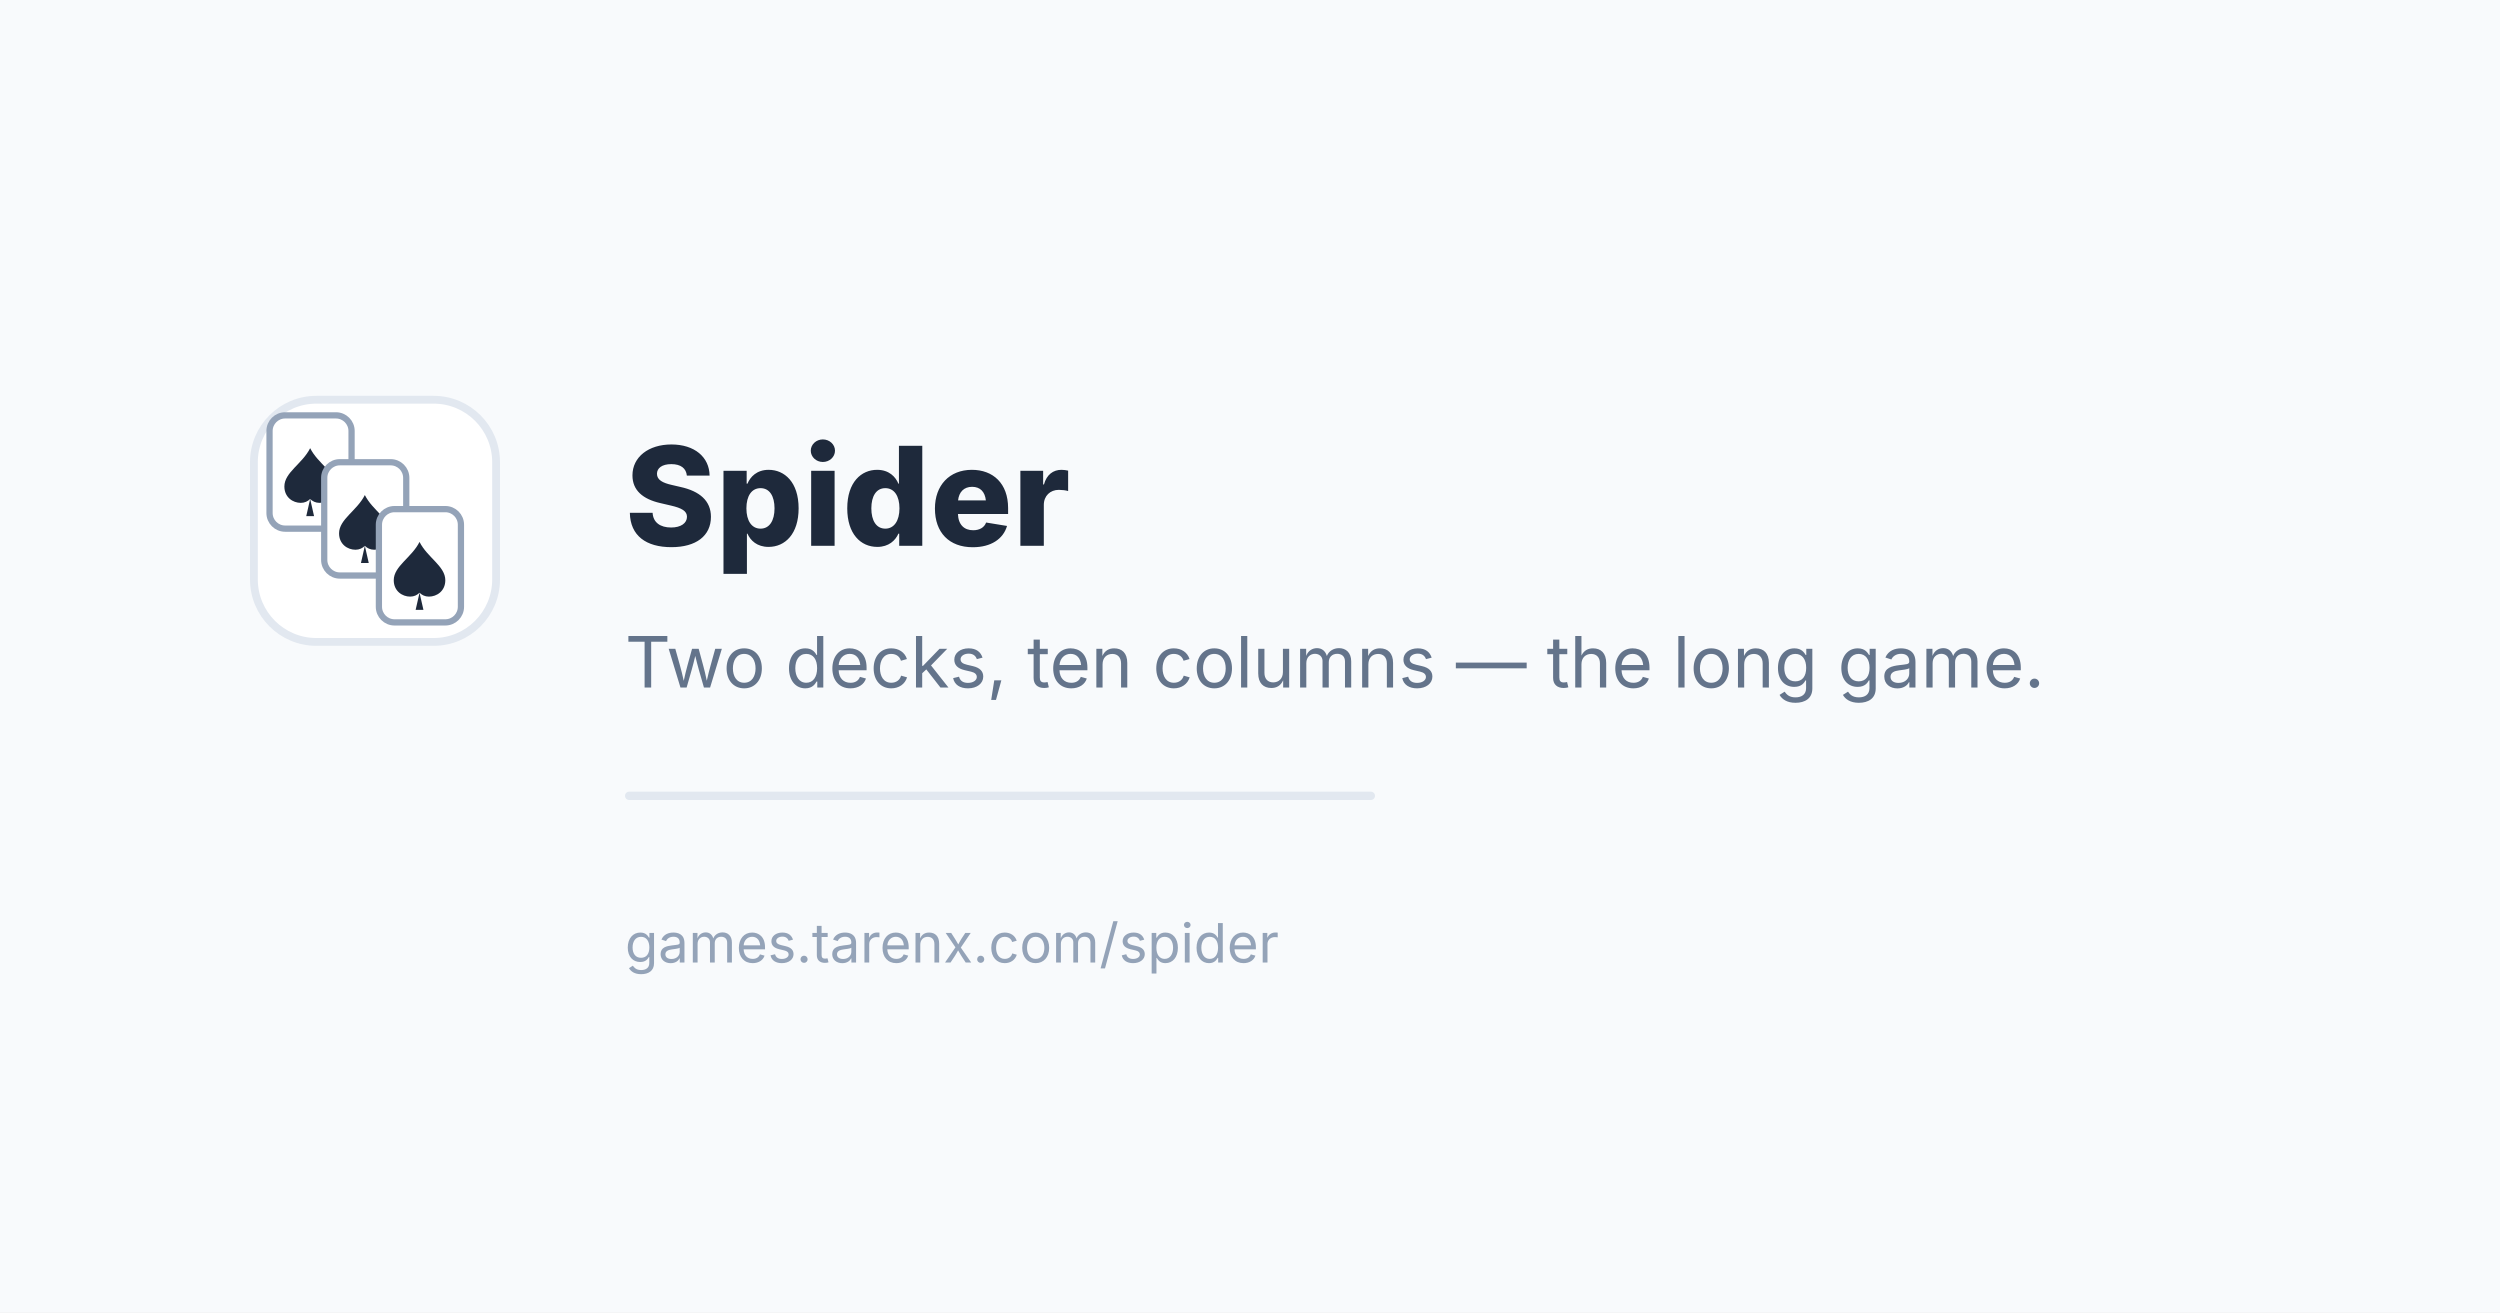
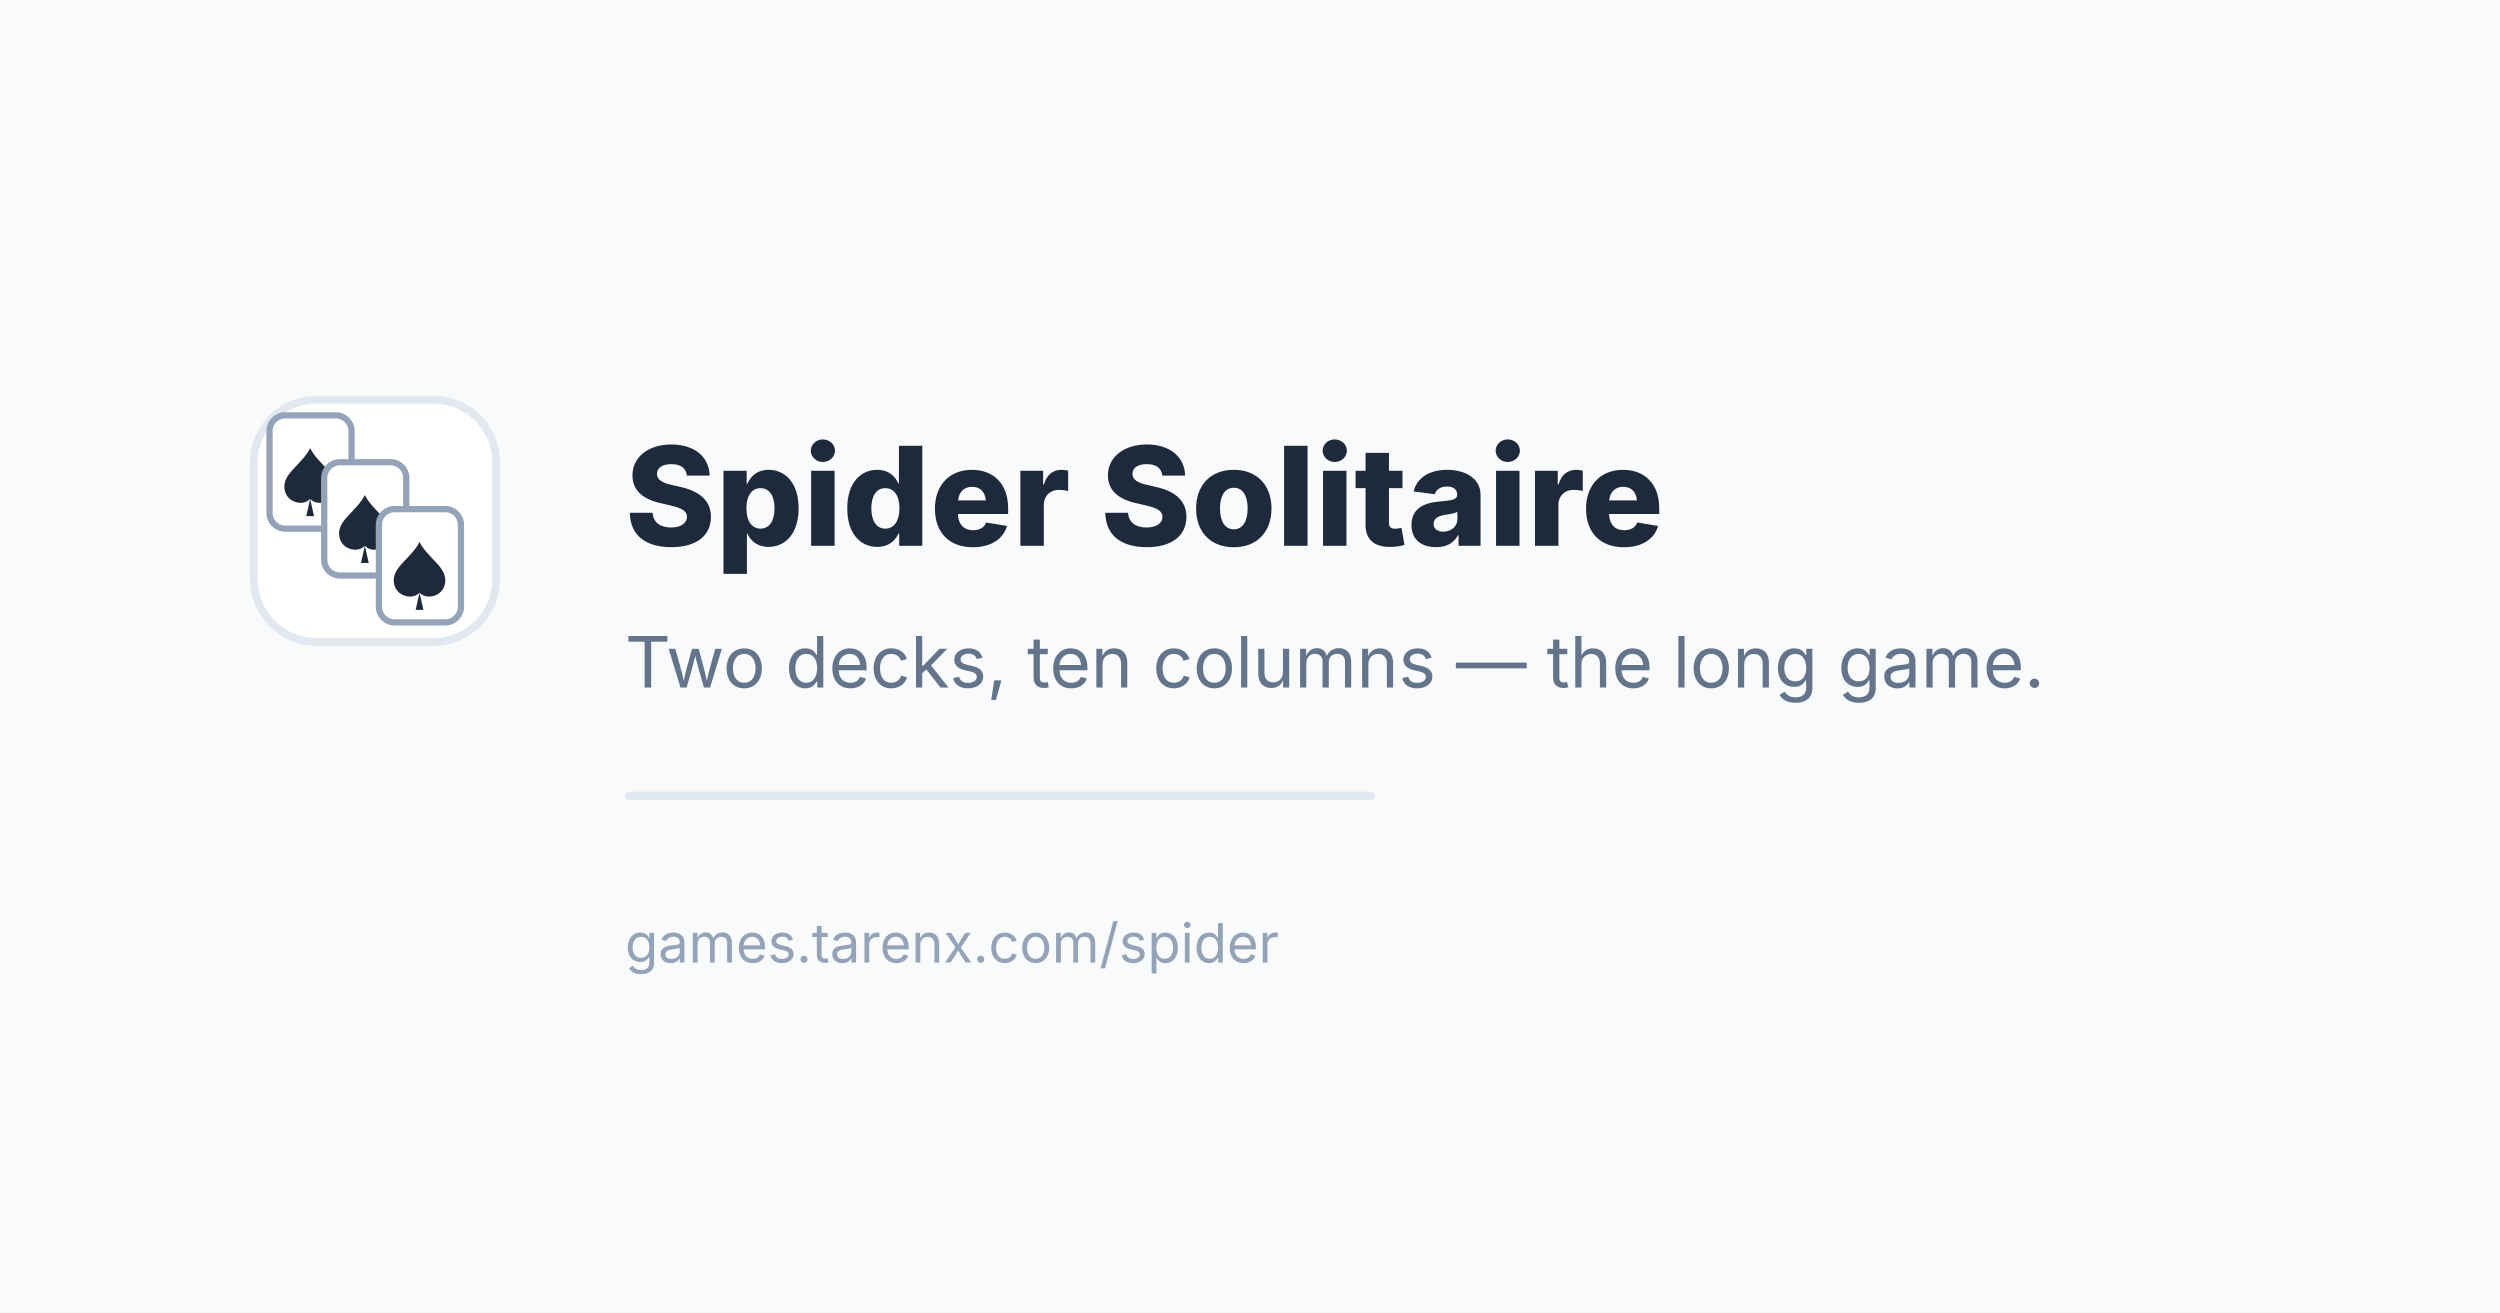
<svg xmlns="http://www.w3.org/2000/svg" viewBox="0 0 1200 630" width="1200" height="630">
  <rect width="1200" height="630" fill="#F8FAFC" />
  <g transform="translate(120, 190) scale(3.75)">
    <rect x="0.5" y="0.5" width="31" height="31" rx="8" fill="#FFFFFF" stroke="#E2E8F0" stroke-width="1" />
    <g transform="translate(2.5,2.5)">
      <rect width="10.5" height="14.5" rx="2" fill="#FFFFFF" stroke="#94A3B8" stroke-width="0.8" />
      <path transform="translate(-4,-11)" d="M9.2 15.2c1 2 3.3 3.1 3.3 4.9 0 1.4-1.1 2.1-2.1 2.1-0.5 0-0.9-0.2-1.2-0.5l0.5 2.2h-1l0.5-2.2c-0.3 0.3-0.7 0.5-1.2 0.5-1 0-2.1-0.7-2.1-2.1 0-1.8 2.3-2.9 3.3-4.9z" fill="#1E293B" />
    </g>
    <g transform="translate(9.5,8.5)">
      <rect width="10.5" height="14.5" rx="2" fill="#FFFFFF" stroke="#94A3B8" stroke-width="0.8" />
      <path transform="translate(-4,-11)" d="M9.2 15.2c1 2 3.3 3.1 3.3 4.9 0 1.4-1.1 2.1-2.1 2.1-0.5 0-0.9-0.2-1.2-0.5l0.5 2.2h-1l0.5-2.2c-0.3 0.3-0.7 0.5-1.2 0.5-1 0-2.1-0.7-2.1-2.1 0-1.8 2.3-2.9 3.3-4.9z" fill="#1E293B" />
    </g>
    <g transform="translate(16.5,14.5)">
      <rect width="10.5" height="14.5" rx="2" fill="#FFFFFF" stroke="#94A3B8" stroke-width="0.8" />
      <path transform="translate(-4,-11)" d="M9.2 15.2c1 2 3.3 3.1 3.3 4.9 0 1.4-1.1 2.1-2.1 2.1-0.5 0-0.9-0.2-1.2-0.5l0.5 2.2h-1l0.5-2.2c-0.3 0.3-0.7 0.5-1.2 0.5-1 0-2.1-0.7-2.1-2.1 0-1.8 2.3-2.9 3.3-4.9z" fill="#1E293B" />
    </g>
  </g>
-   <text x="300" y="262" font-family="system-ui, -apple-system, 'Segoe UI', sans-serif" font-size="66" font-weight="800" fill="#1E293B">Spider</text>
+   <text x="300" y="262" font-family="system-ui, -apple-system, 'Segoe UI', sans-serif" font-size="66" font-weight="800" fill="#1E293B">Spider Solitaire</text>
  <text x="300" y="330" font-family="system-ui, -apple-system, 'Segoe UI', sans-serif" font-size="34" font-weight="400" fill="#64748B">Two decks, ten columns — the long game.</text>
  <text x="300" y="462" font-family="system-ui, -apple-system, 'Segoe UI', sans-serif" font-size="26" font-weight="400" fill="#94A3B8">games.tarenx.com/spider</text>
  <rect x="300" y="380" width="360" height="4" rx="2" fill="#E2E8F0" />
</svg>
